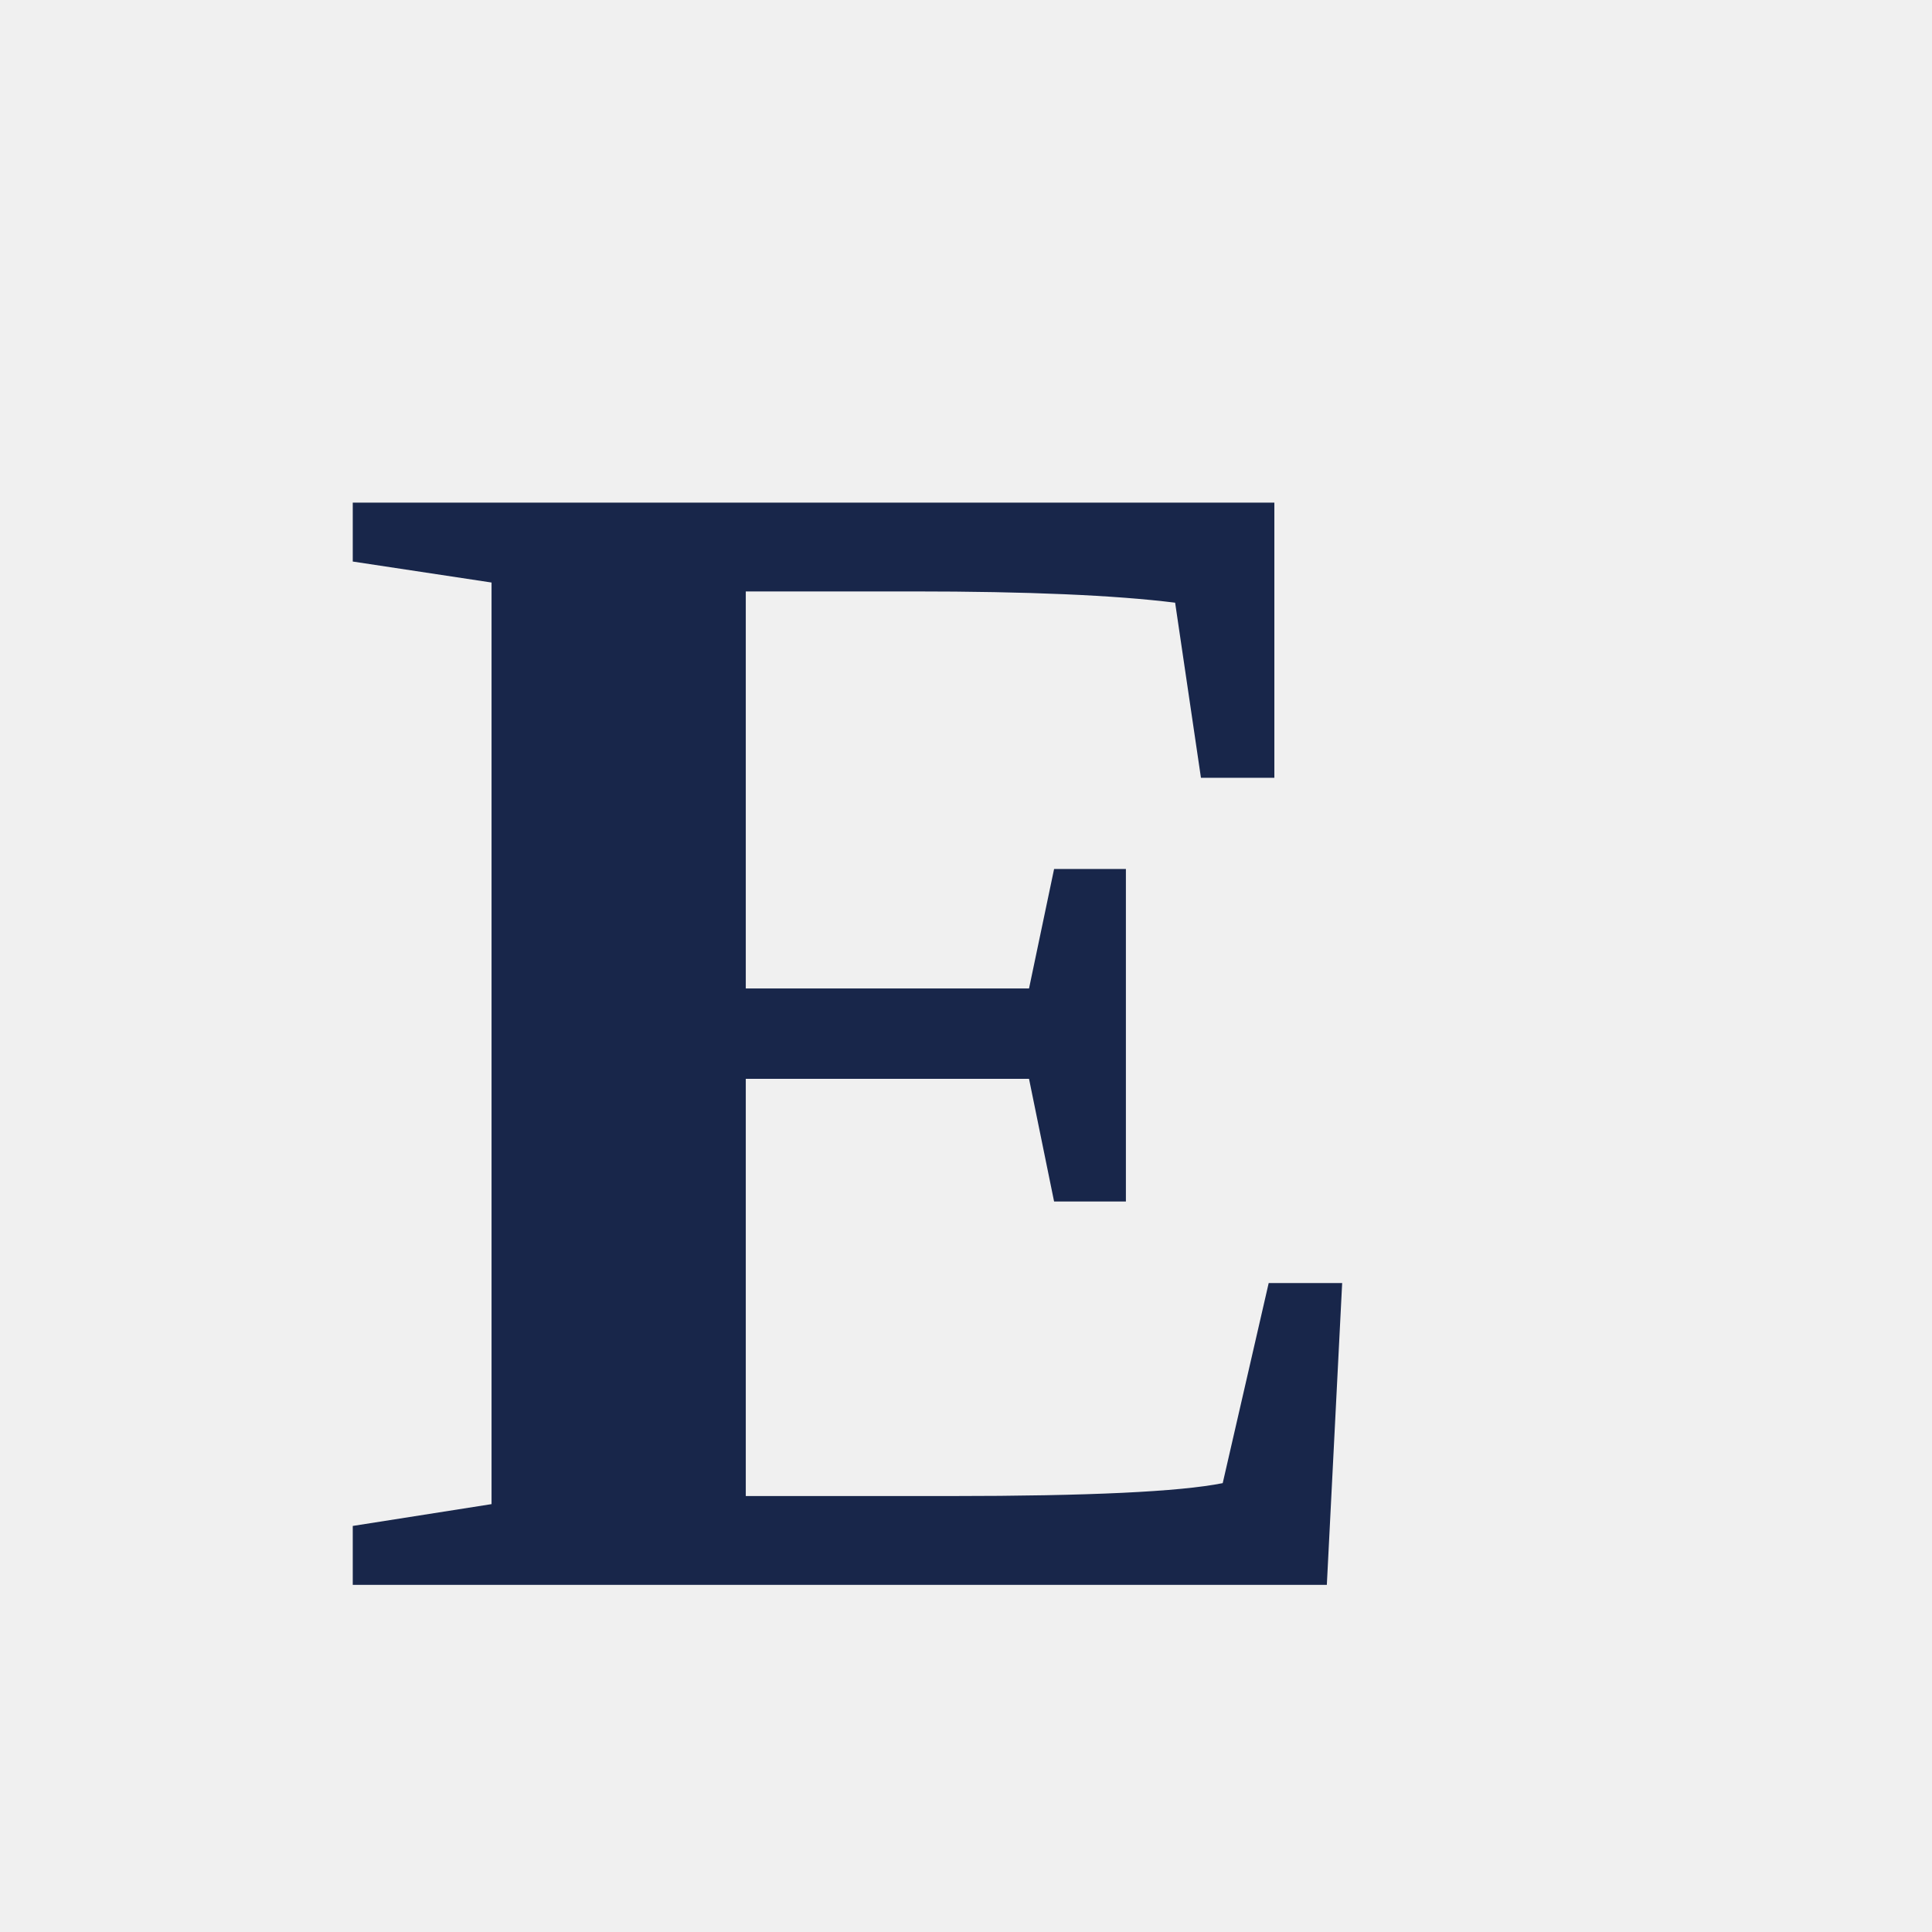
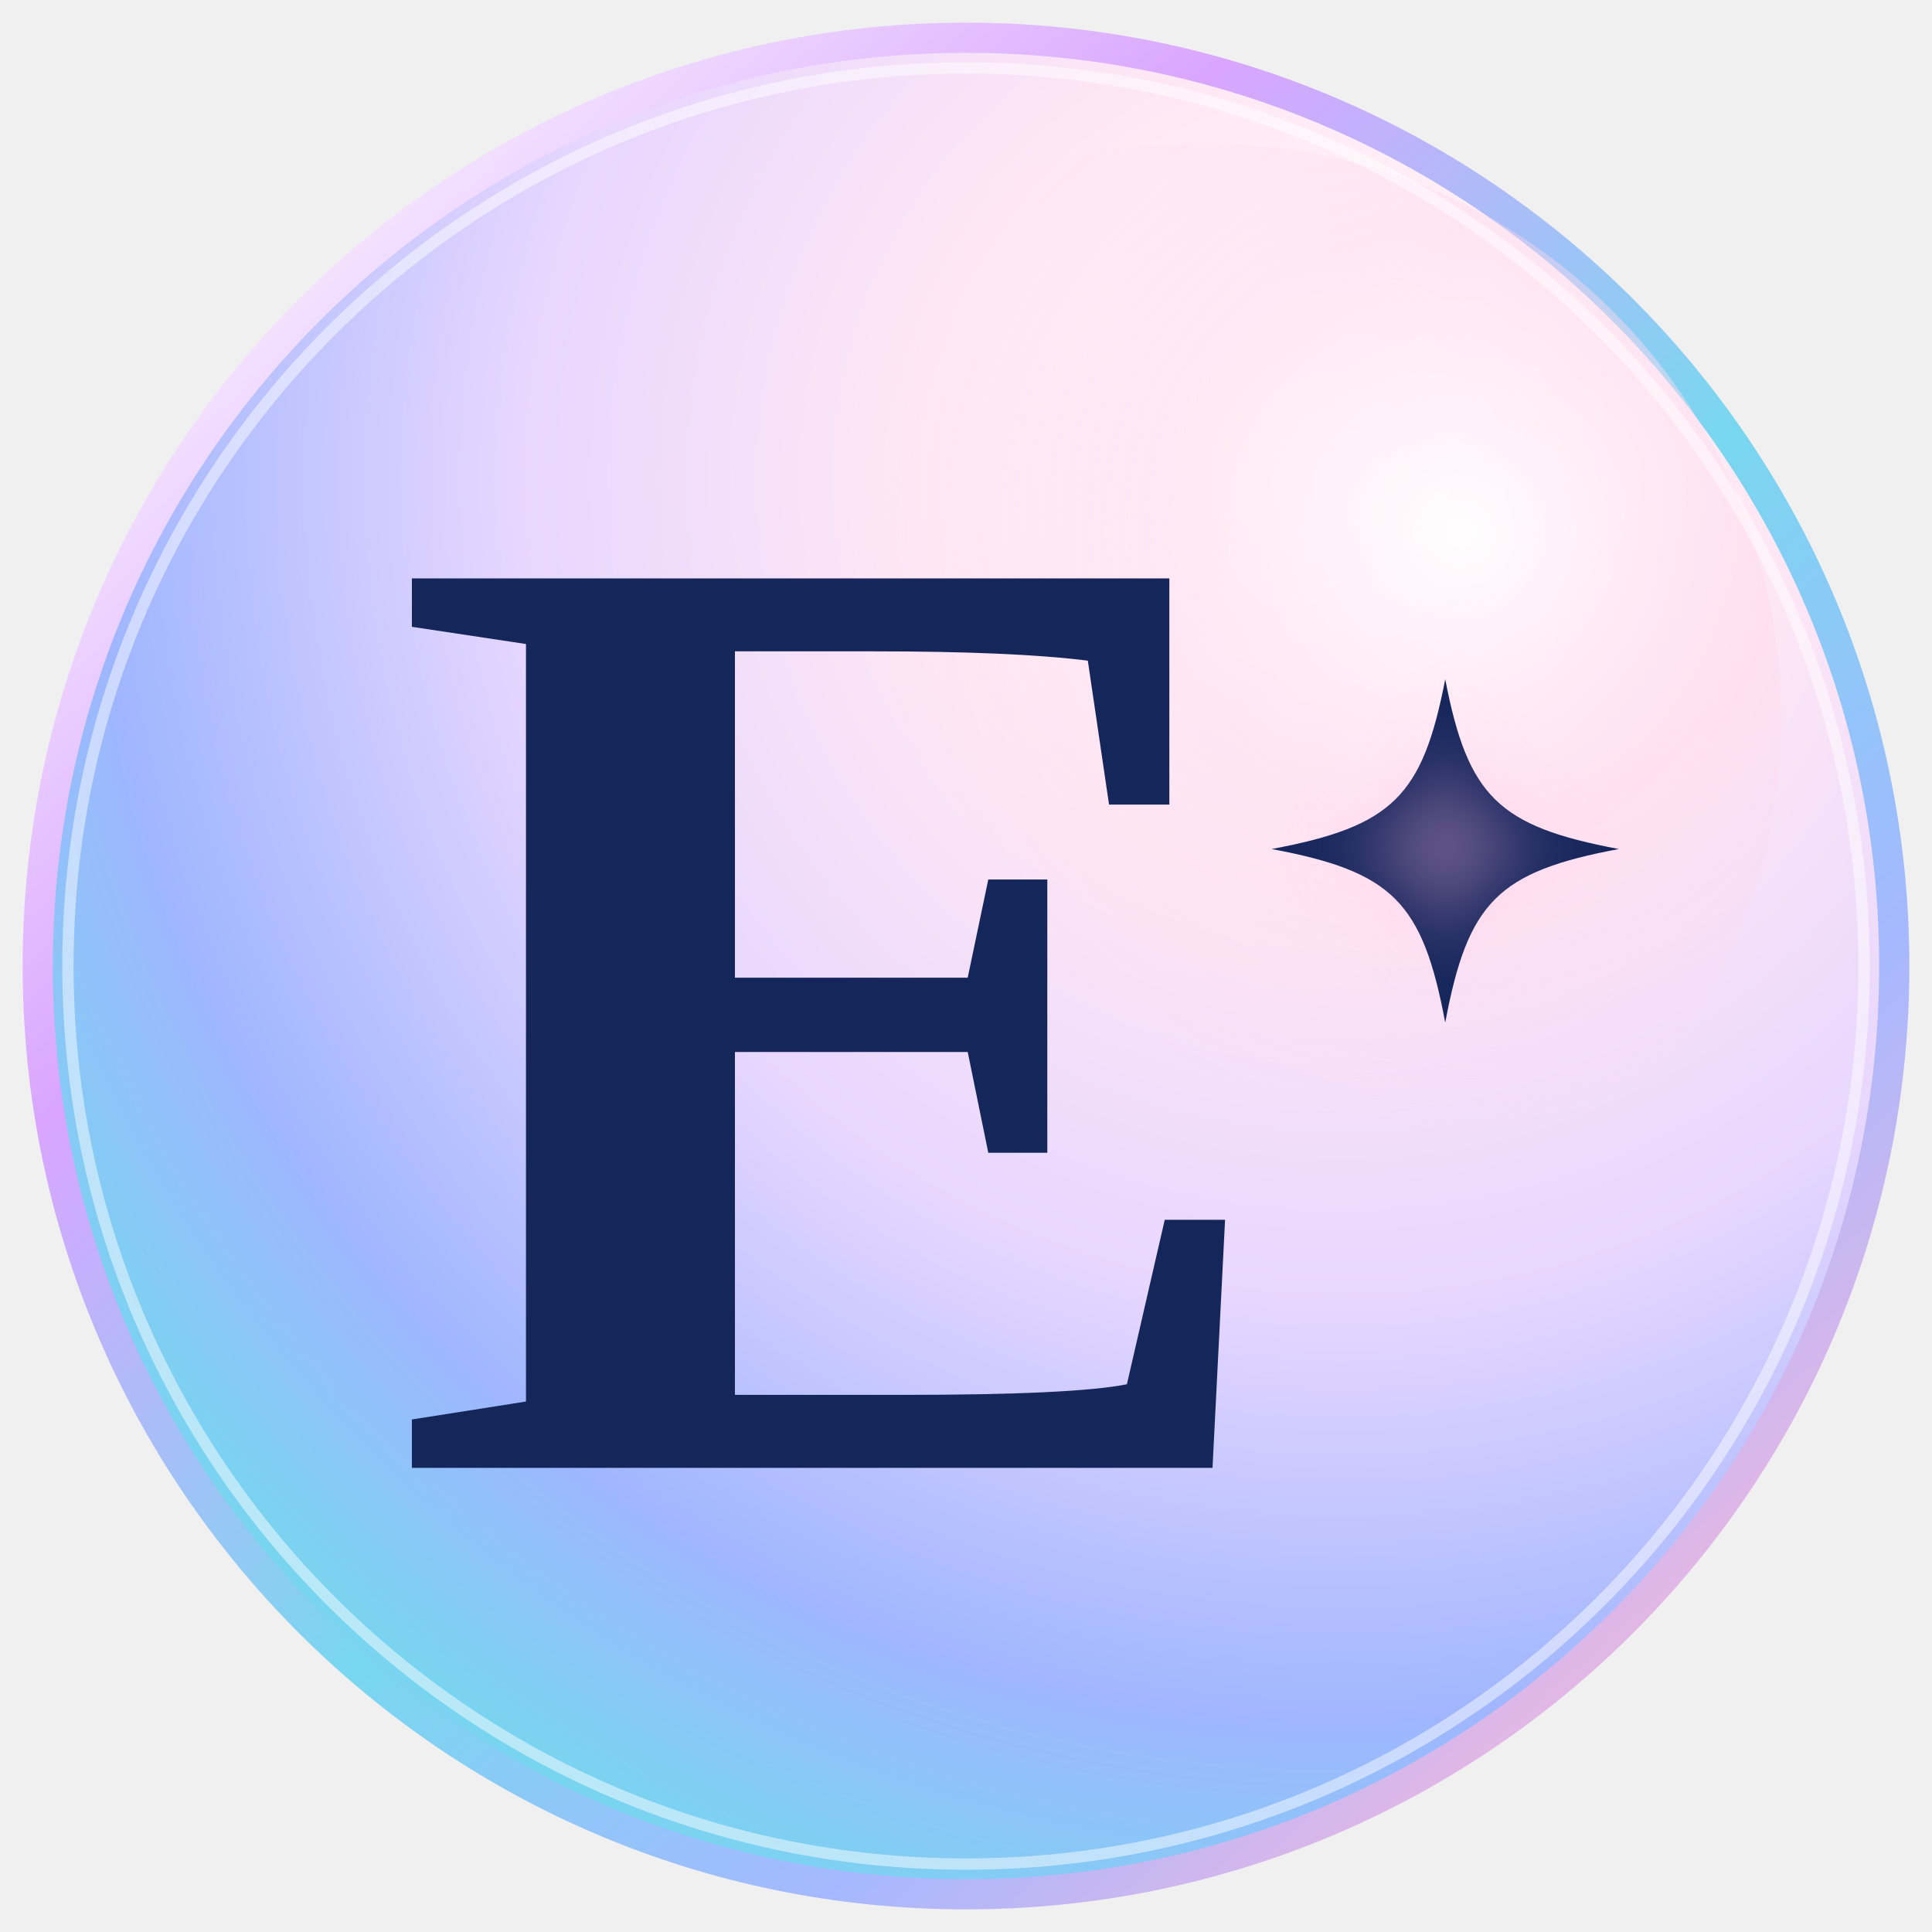
- <svg xmlns="http://www.w3.org/2000/svg" viewBox="0 0 512 512" role="img" aria-label="Emma Kwon navy E favicon">
-   <text x="86" y="420" fill="#18264a" font-family="Georgia, 'Times New Roman', serif" font-size="438" font-weight="700" letter-spacing="-18">E</text>
+ <svg xmlns="http://www.w3.org/2000/svg" viewBox="0 0 512 512" role="img" aria-label="Emma Kwon Aurora E favicon">
+   <defs>
+     <radialGradient id="pearl" cx="70%" cy="24%" r="92%">
+       <stop offset="0%" stop-color="#fffdfd" />
+       <stop offset="24%" stop-color="#ffe8f4" />
+       <stop offset="48%" stop-color="#e7d6ff" />
+       <stop offset="72%" stop-color="#9fb6ff" />
+       <stop offset="88%" stop-color="#78d5f0" />
+       <stop offset="100%" stop-color="#b78de8" />
+     </radialGradient>
+     <radialGradient id="warmGlow" cx="72%" cy="34%" r="52%">
+       <stop offset="0%" stop-color="#ffffff" stop-opacity="0.86" />
+       <stop offset="52%" stop-color="#ffd6eb" stop-opacity="0.38" />
+       <stop offset="100%" stop-color="#ffd6eb" stop-opacity="0" />
+     </radialGradient>
+     <linearGradient id="rim" x1="72" y1="48" x2="446" y2="464" gradientUnits="userSpaceOnUse">
+       <stop offset="0%" stop-color="#f9efff" />
+       <stop offset="26%" stop-color="#d9a5ff" />
+       <stop offset="55%" stop-color="#78d7f0" />
+       <stop offset="78%" stop-color="#a5b8ff" />
+       <stop offset="100%" stop-color="#f7b6dd" />
+     </linearGradient>
+     <filter id="softGlow" x="-20%" y="-20%" width="140%" height="140%">
+       <feGaussianBlur stdDeviation="9" />
+     </filter>
+   </defs>
+   <circle cx="256" cy="256" r="246" fill="url(#pearl)" stroke="url(#rim)" stroke-width="8" />
+   <circle cx="320" cy="190" r="152" fill="url(#warmGlow)" />
+   <circle cx="256" cy="256" r="238" fill="none" stroke="#ffffff" stroke-opacity="0.48" stroke-width="3" />
+   <text x="103" y="389" fill="#15265b" font-family="Georgia, 'Times New Roman', serif" font-size="360" font-weight="700" letter-spacing="-18">E</text>
+   <path d="M383 180 C389 211 397 219 429 225 C397 231 389 239 383 271 C377 239 369 231 337 225 C369 219 377 211 383 180Z" fill="#15265b" />
+   <path d="M383 193 C387 214 393 220 414 225 C393 229 387 235 383 256 C379 235 373 229 352 225 C373 220 379 214 383 193Z" fill="#ffb3e4" opacity="0.38" filter="url(#softGlow)" />
</svg>
